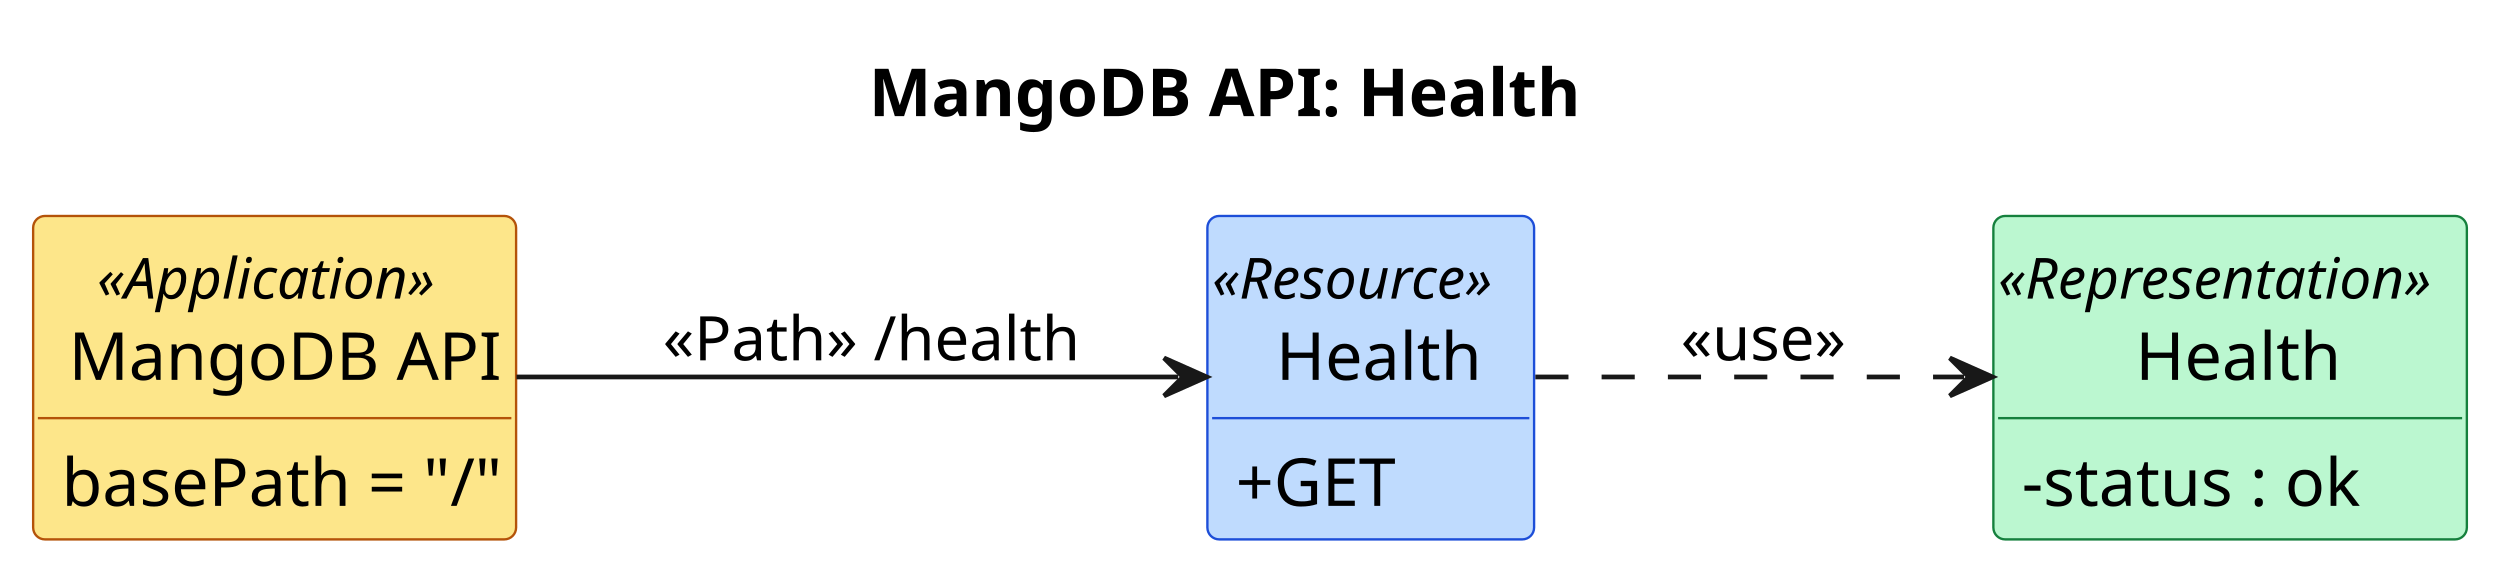
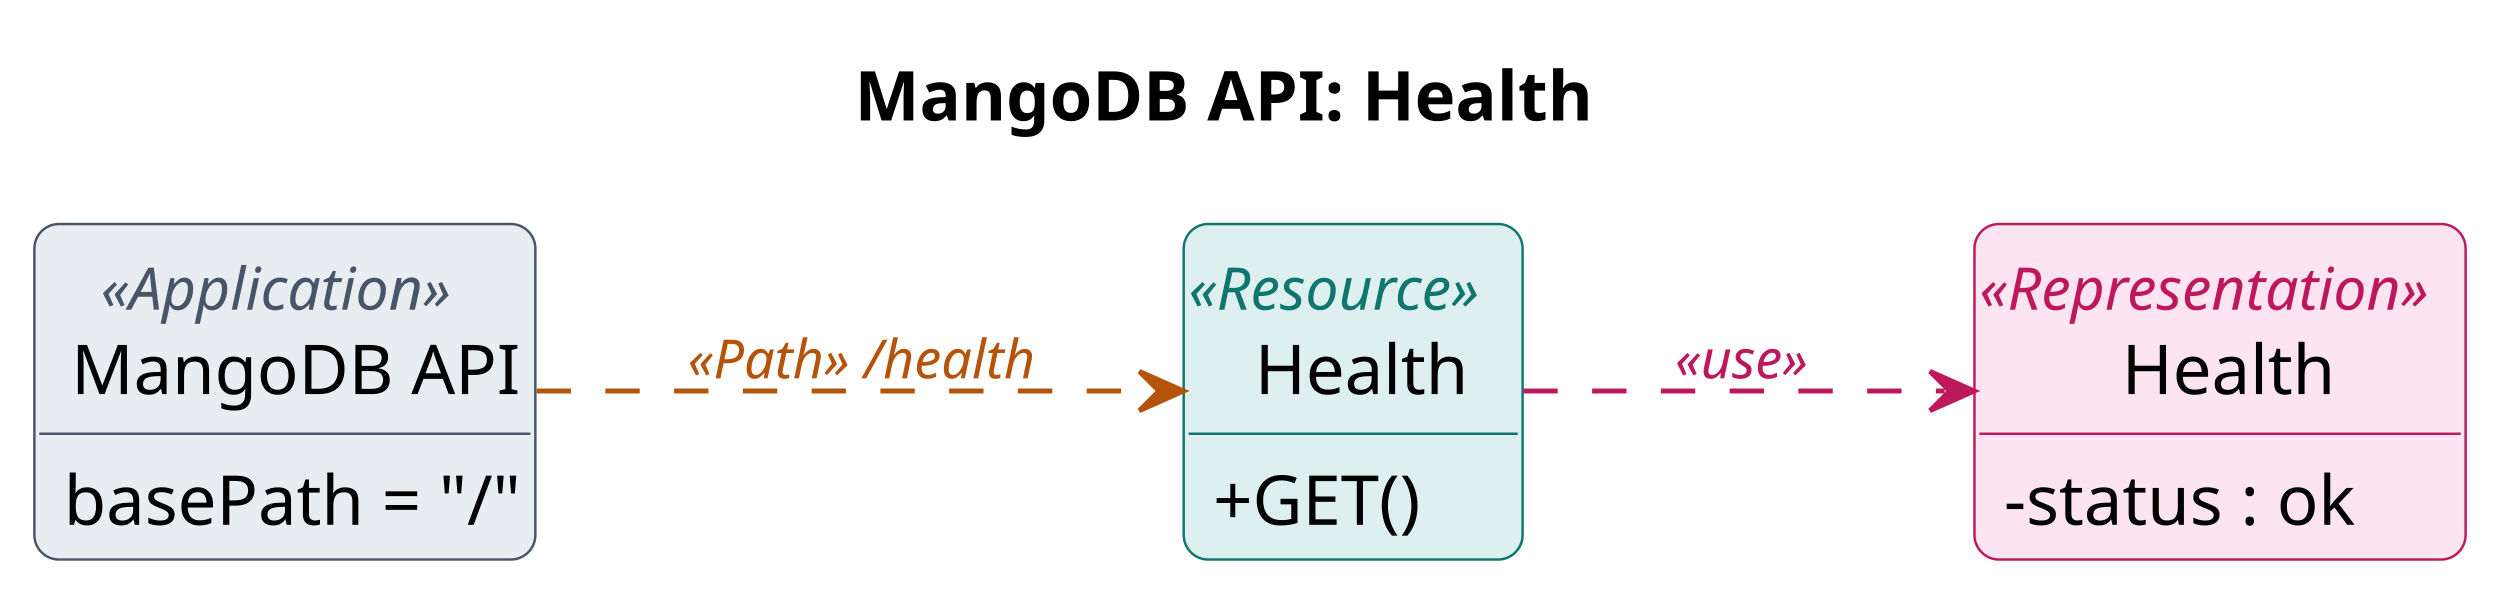
- <svg xmlns="http://www.w3.org/2000/svg" contentStyleType="text/css" height="120px" preserveAspectRatio="none" style="width:528px;height:120px;background:#FFFFFF;" version="1.1" viewBox="0 0 528 120" width="528px" zoomAndPan="magnify">
+ <svg xmlns="http://www.w3.org/2000/svg" contentStyleType="text/css" height="120px" preserveAspectRatio="none" style="width:509px;height:120px;background:#FFFFFF;" version="1.1" viewBox="0 0 509 120" width="509px" zoomAndPan="magnify">
  <defs />
  <g>
-     <text fill="#000000" font-family="sans-serif" font-size="14" font-weight="bold" lengthAdjust="spacing" textLength="147" x="183.5" y="24.533">MangoDB API: Health</text>
+     <text fill="#000000" font-family="sans-serif" font-size="14" font-weight="bold" lengthAdjust="spacing" textLength="147" x="174" y="24.533">MangoDB API: Health</text>
    <g id="elem_API">
-       <rect codeLine="15" fill="#FDE68A" height="68.312" id="API" rx="2.5" ry="2.5" style="stroke:#B45309;stroke-width:0.5;" width="102" x="7" y="45.609" />
-       <text fill="#000000" font-family="sans-serif" font-size="12" font-style="italic" lengthAdjust="spacing" textLength="75" x="20.5" y="63.066">«Application»</text>
+       <rect codeLine="23" fill="#E8EDF2" height="68.312" id="API" rx="5" ry="5" style="stroke:#475569;stroke-width:0.5;" width="102" x="7" y="45.609" />
+       <text fill="#475569" font-family="sans-serif" font-size="12" font-style="italic" lengthAdjust="spacing" textLength="75" x="20.5" y="63.066">«Application»</text>
      <text fill="#000000" font-family="sans-serif" font-size="14" lengthAdjust="spacing" textLength="87" x="14.5" y="80.236">MangoDB API</text>
-       <line style="stroke:#B45309;stroke-width:0.5;" x1="8" x2="108" y1="88.312" y2="88.312" />
+       <line style="stroke:#475569;stroke-width:0.5;" x1="8" x2="108" y1="88.312" y2="88.312" />
      <text fill="#000000" font-family="sans-serif" font-size="14" lengthAdjust="spacing" textLength="90" x="13" y="106.846">basePath = "/"</text>
    </g>
    <g id="elem_HealthR">
-       <rect codeLine="18" fill="#BFDBFE" height="68.312" id="HealthR" rx="2.5" ry="2.5" style="stroke:#1D4ED8;stroke-width:0.5;" width="69" x="255" y="45.609" />
-       <text fill="#000000" font-family="sans-serif" font-size="12" font-style="italic" lengthAdjust="spacing" textLength="67" x="256" y="63.066">«Resource»</text>
-       <text fill="#000000" font-family="sans-serif" font-size="14" lengthAdjust="spacing" textLength="40" x="269.5" y="80.236">Health</text>
-       <line style="stroke:#1D4ED8;stroke-width:0.5;" x1="256" x2="323" y1="88.312" y2="88.312" />
-       <text fill="#000000" font-family="sans-serif" font-size="14" lengthAdjust="spacing" textLength="37" x="261" y="106.846">+GET</text>
+       <rect codeLine="26" fill="#DDEFEF" height="68.312" id="HealthR" rx="5" ry="5" style="stroke:#0F766E;stroke-width:0.5;" width="69" x="241" y="45.609" />
+       <text fill="#0F766E" font-family="sans-serif" font-size="12" font-style="italic" lengthAdjust="spacing" textLength="67" x="242" y="63.066">«Resource»</text>
+       <text fill="#000000" font-family="sans-serif" font-size="14" lengthAdjust="spacing" textLength="40" x="255.5" y="80.236">Health</text>
+       <line style="stroke:#0F766E;stroke-width:0.5;" x1="242" x2="309" y1="88.312" y2="88.312" />
+       <text fill="#000000" font-family="sans-serif" font-size="14" lengthAdjust="spacing" textLength="47" x="247" y="106.846">+GET()</text>
    </g>
    <g id="elem_HealthRep">
-       <rect codeLine="21" fill="#BBF7D0" height="68.312" id="HealthRep" rx="2.5" ry="2.5" style="stroke:#15803D;stroke-width:0.5;" width="100" x="421" y="45.609" />
-       <text fill="#000000" font-family="sans-serif" font-size="12" font-style="italic" lengthAdjust="spacing" textLength="98" x="422" y="63.066">«Representation»</text>
-       <text fill="#000000" font-family="sans-serif" font-size="14" lengthAdjust="spacing" textLength="40" x="451" y="80.236">Health</text>
-       <line style="stroke:#15803D;stroke-width:0.5;" x1="422" x2="520" y1="88.312" y2="88.312" />
-       <text fill="#000000" font-family="sans-serif" font-size="14" lengthAdjust="spacing" textLength="70" x="427" y="106.846">-status : ok</text>
+       <rect codeLine="29" fill="#FCE4F0" height="68.312" id="HealthRep" rx="5" ry="5" style="stroke:#BE185D;stroke-width:0.5;" width="100" x="402" y="45.609" />
+       <text fill="#BE185D" font-family="sans-serif" font-size="12" font-style="italic" lengthAdjust="spacing" textLength="98" x="403" y="63.066">«Representation»</text>
+       <text fill="#000000" font-family="sans-serif" font-size="14" lengthAdjust="spacing" textLength="40" x="432" y="80.236">Health</text>
+       <line style="stroke:#BE185D;stroke-width:0.5;" x1="403" x2="501" y1="88.312" y2="88.312" />
+       <text fill="#000000" font-family="sans-serif" font-size="14" lengthAdjust="spacing" textLength="70" x="408" y="106.846">-status : ok</text>
    </g>
    <g id="link_API_HealthR">
-       <path codeLine="25" d="M109.08,79.609 C153.26,79.609 210.44,79.609 248.84,79.609 " fill="none" id="API-to-HealthR" style="stroke:#181818;stroke-width:1.0;" />
-       <polygon fill="#181818" points="254.84,79.609,245.84,75.609,249.84,79.609,245.84,83.609,254.84,79.609" style="stroke:#181818;stroke-width:1.0;" />
-       <text fill="#000000" font-family="sans-serif" font-size="13" lengthAdjust="spacing" textLength="84" x="140" y="76.105">«Path» /health</text>
+       <path codeLine="33" d="M109.25,79.609 C149.8,79.609 199.7,79.609 234.97,79.609 " fill="none" id="API-to-HealthR" style="stroke:#B45309;stroke-width:1.0;stroke-dasharray:7.0,7.0;" />
+       <polygon fill="#B45309" points="240.97,79.609,231.97,75.609,235.97,79.609,231.97,83.609,240.97,79.609" style="stroke:#B45309;stroke-width:1.0;" />
+       <text fill="#B45309" font-family="sans-serif" font-size="11" font-style="italic" lengthAdjust="spacing" textLength="70" x="140" y="77.028">«Path» /health</text>
    </g>
    <g id="link_HealthR_HealthRep">
-       <path codeLine="26" d="M324.26,79.609 C351.48,79.609 384.13,79.609 414.8,79.609 " fill="none" id="HealthR-to-HealthRep" style="stroke:#181818;stroke-width:1.0;stroke-dasharray:7.0,7.0;" />
-       <polygon fill="#181818" points="420.8,79.609,411.8,75.609,415.8,79.609,411.8,83.609,420.8,79.609" style="stroke:#181818;stroke-width:1.0;" />
-       <text fill="#000000" font-family="sans-serif" font-size="13" lengthAdjust="spacing" textLength="35" x="355" y="76.105">«use»</text>
+       <path codeLine="34" d="M310.15,79.609 C336.19,79.609 366.65,79.609 395.94,79.609 " fill="none" id="HealthR-to-HealthRep" style="stroke:#BE185D;stroke-width:1.0;stroke-dasharray:7.0,7.0;" />
+       <polygon fill="#BE185D" points="401.94,79.609,392.94,75.609,396.94,79.609,392.94,83.609,401.94,79.609" style="stroke:#BE185D;stroke-width:1.0;" />
+       <text fill="#BE185D" font-family="sans-serif" font-size="11" font-style="italic" lengthAdjust="spacing" textLength="30" x="341" y="77.028">«use»</text>
    </g>
  </g>
</svg>
